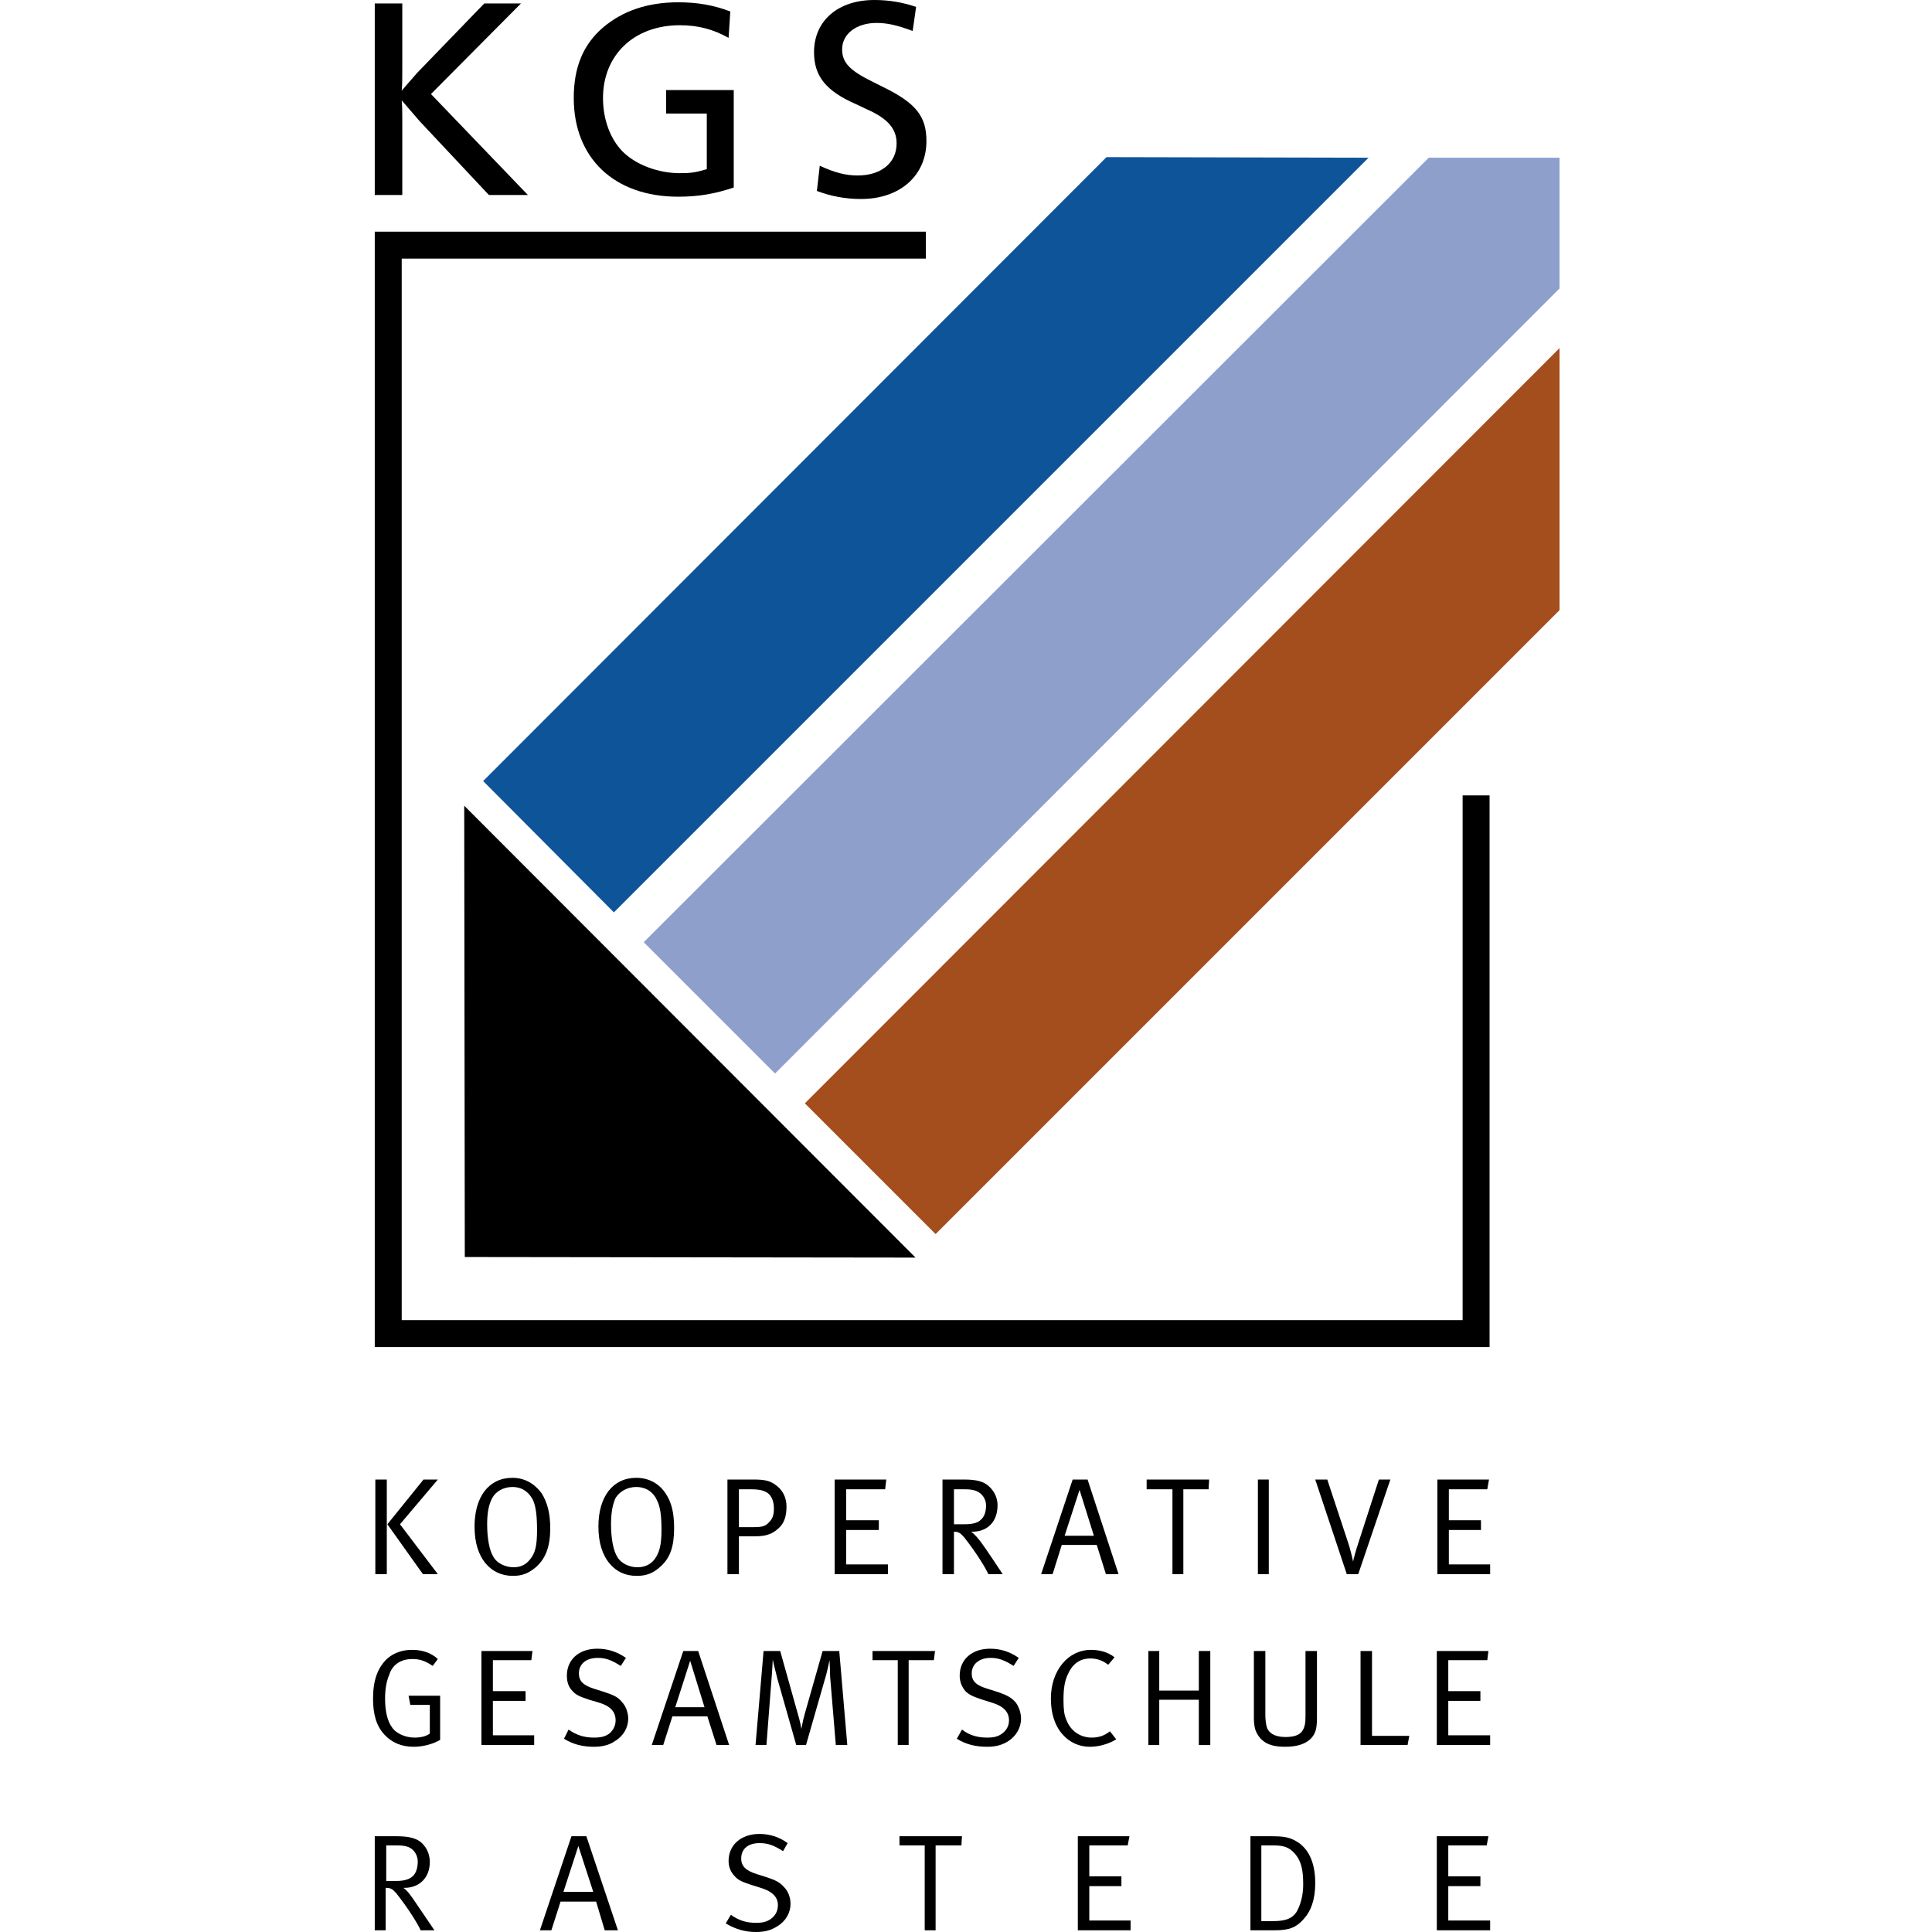
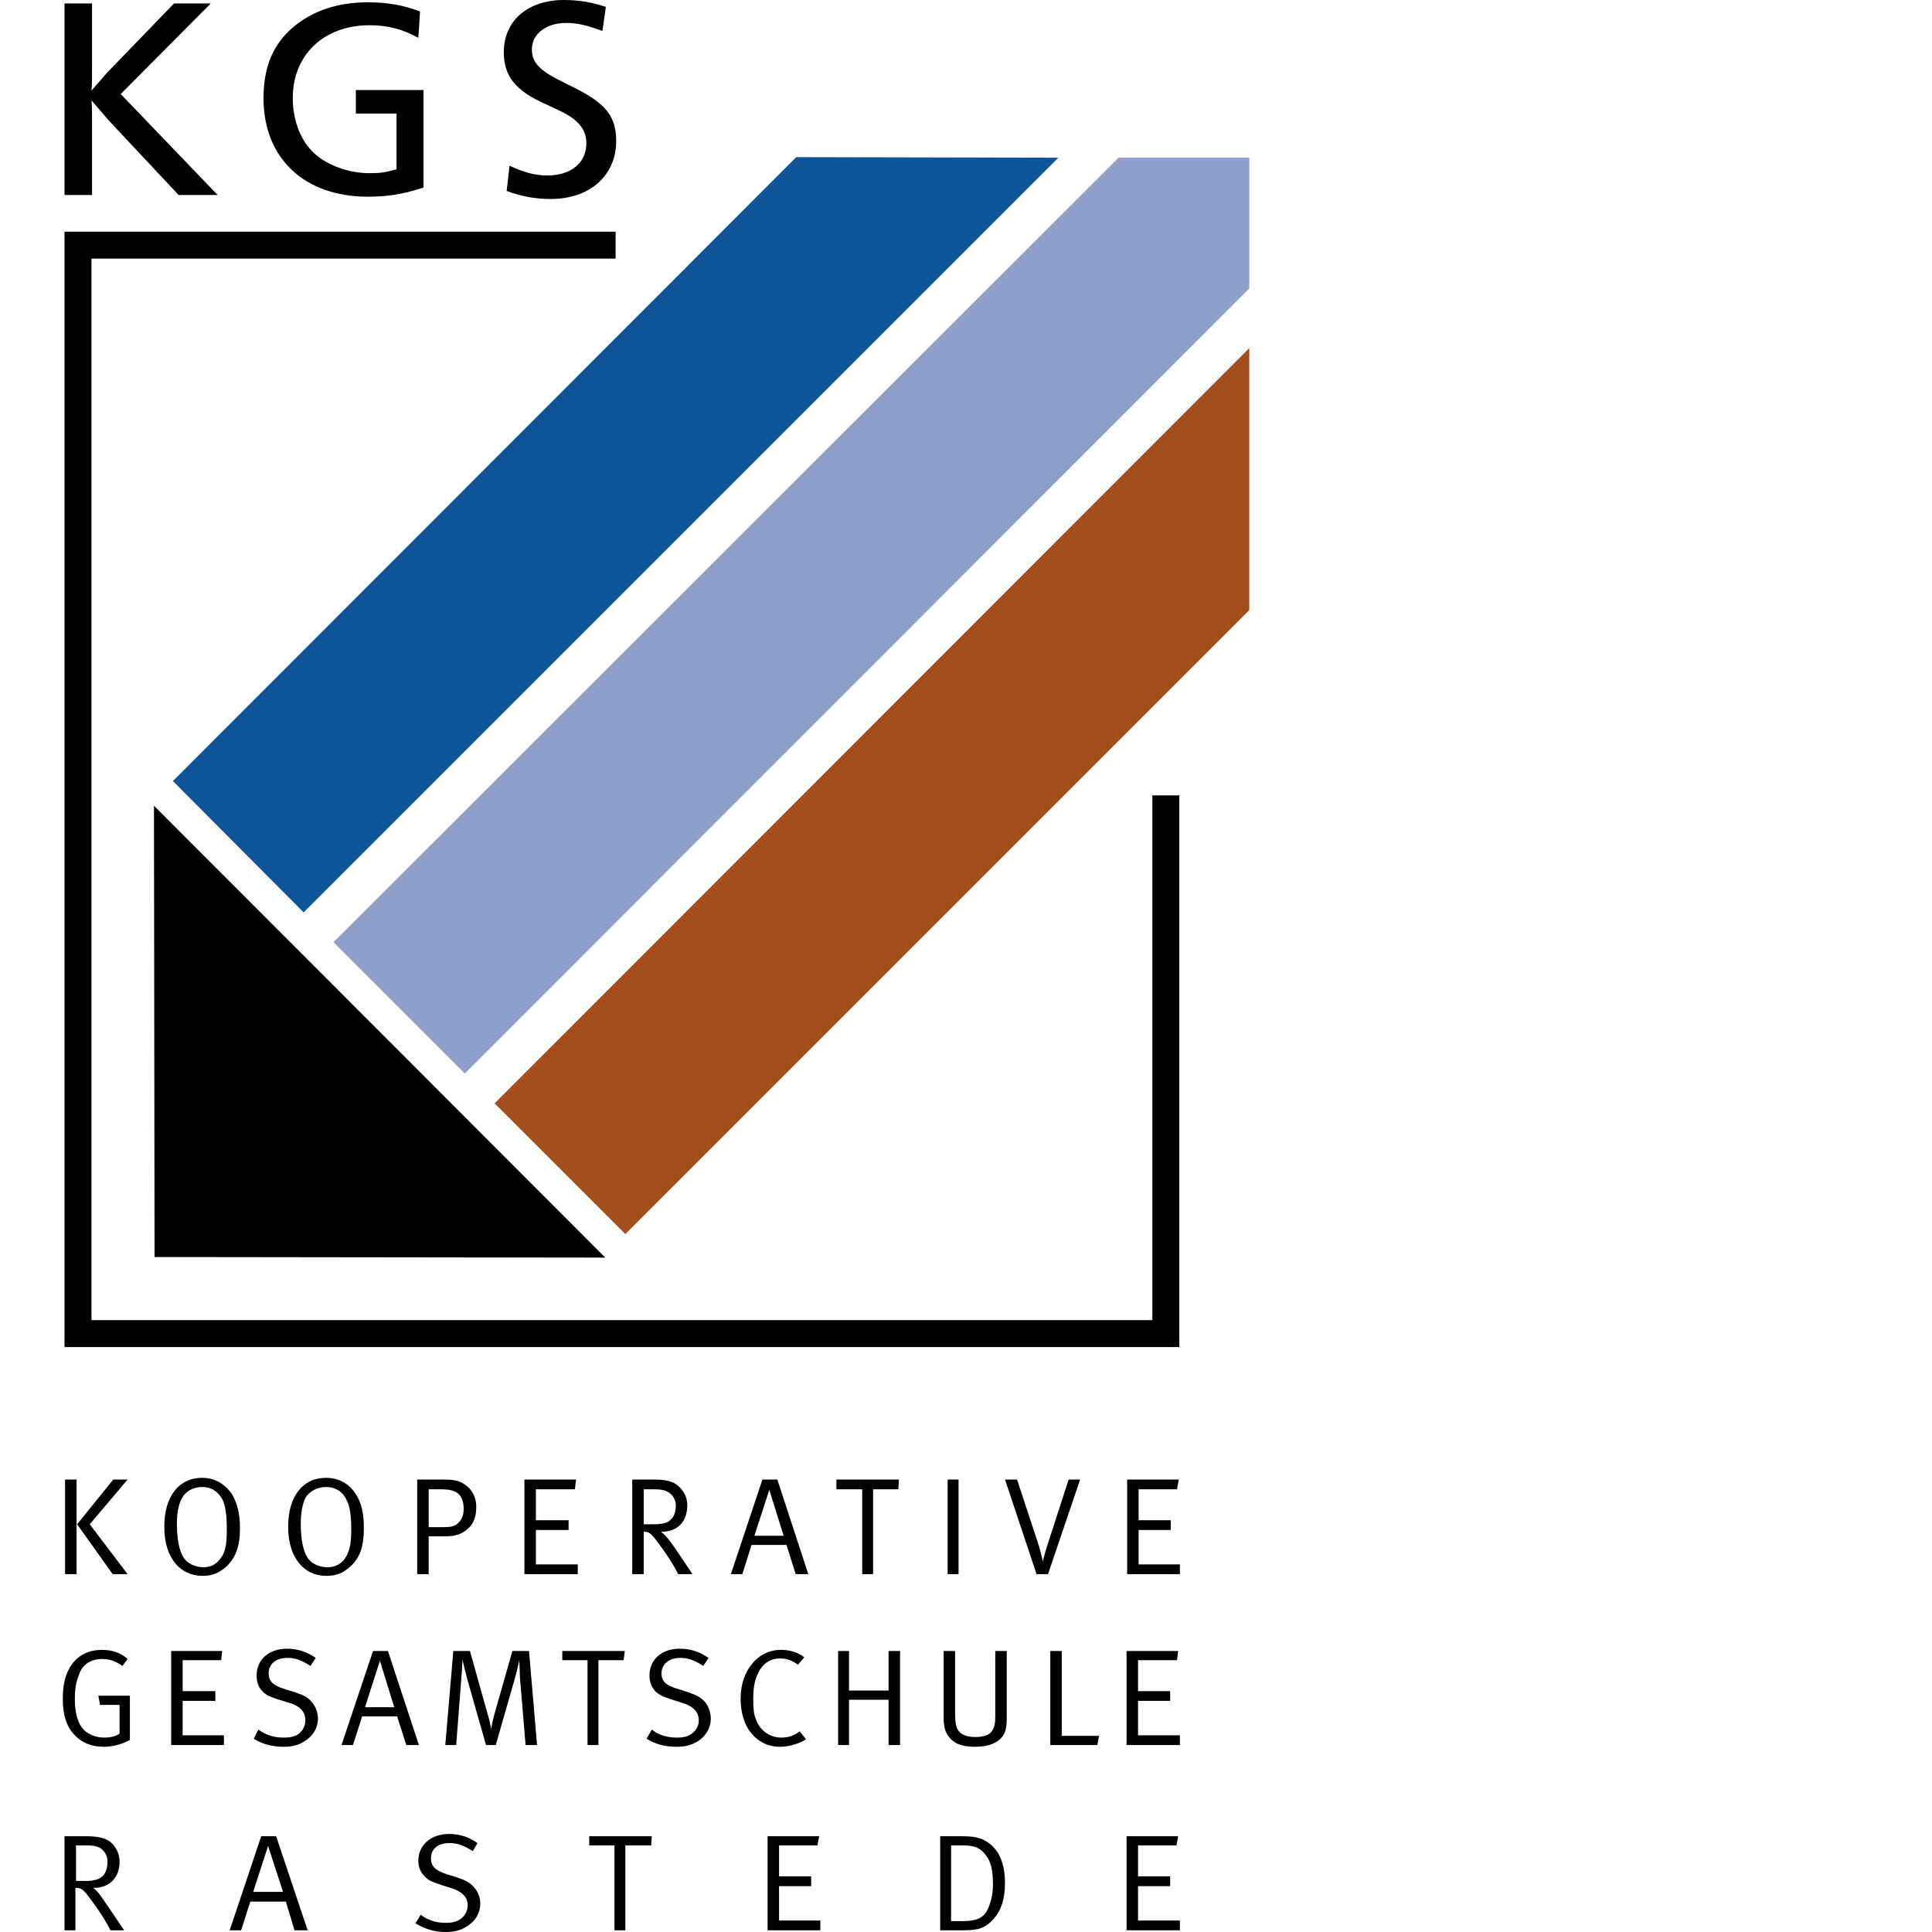
- <svg class="" xml:space="preserve" width="1in" height="1in" style="shape-rendering:geometricPrecision; text-rendering:geometricPrecision; image-rendering:optimizeQuality" viewBox="-1291 0 2070 3369">
+ <svg class="" xml:space="preserve" width="1in" height="1in" style="shape-rendering:geometricPrecision; text-rendering:geometricPrecision; image-rendering:optimizeQuality" viewBox="-750 0 2070 3369">
  <defs>
    <style type="text/css">
            
            .fil3 {
                fill: #0E5499
            }

            .fil0 {
                fill: #000000
            }

            .fil2 {
                fill: #8E9FCC
            }

            .fil1 {
                fill: #A34E1C
            }
            
        </style>
  </defs>
  <g id="Ebene 1">
    </g>
  <g id="Hintergrund">
    </g>
  <g id="Hilfslinien anzeigen">
    </g>
  <g id="Vordergrund">
    <g>
      <path id="38496952" class="fil0" d="M-1287 404l961 0 0 47 -914 0 0 1851 1850 0 0 -915 47 0 0 962 -1944 0 0 -1945 0 0z" />
      <path id="38497040" class="fil1" d="M-309 2152l-228 -228 1316 -1317 0 457 -1088 1088 0 0z" />
      <path id="38497128" class="fil2" d="M-589 1872l-229 -229 1369 -1368 228 0 0 228 -1368 1369 0 0z" />
      <path id="38497216" class="fil3" d="M-870 1591l-228 -229 1087 -1088 457 1 -1316 1316 0 0z" />
      <path id="38497304" class="fil0" d="M-344 2193l-786 -1 -1 -787 787 788 0 0z" />
      <g>
        <g>
          <path id="38497392" class="fil0" d="M-1286 2745l20 0 0 -165 -20 0 0 165 0 0zm21 -87l62 87 26 0 -66 -87 66 -78 -25 0 -63 78 0 0z" />
          <path id="38497480" class="fil0" d="M-1113 2662c0,28 7,50 20,65 11,13 27,21 47,21 17,0 28,-5 41,-16 16,-15 24,-35 24,-67 0,-26 -5,-45 -15,-61 -8,-11 -24,-27 -51,-27 -41,0 -66,33 -66,85l0 0 0 0zm102 -46c5,11 7,28 7,52 0,27 -3,40 -12,51 -7,9 -16,14 -29,14 -14,0 -29,-7 -35,-18 -7,-11 -11,-32 -11,-57 0,-21 3,-35 9,-46 6,-11 19,-19 35,-19 19,0 30,11 36,23l0 0 0 0z" />
          <path id="38497568" class="fil0" d="M-897 2662c0,28 7,50 20,65 11,13 26,21 47,21 17,0 29,-5 41,-16 17,-15 24,-35 24,-67 0,-26 -4,-45 -15,-61 -7,-11 -23,-27 -51,-27 -41,0 -66,33 -66,85l0 0 0 0zm102 -46c6,11 8,28 8,52 0,27 -4,40 -12,51 -7,9 -17,14 -30,14 -14,0 -29,-7 -35,-18 -7,-11 -11,-32 -11,-57 0,-21 3,-35 8,-46 7,-11 20,-19 36,-19 19,0 31,11 36,23l0 0 0 0z" />
          <path id="38497656" class="fil0" d="M-672 2745l20 0 0 -66 28 0 0 0c17,0 29,-3 40,-13 11,-9 15,-22 15,-39 0,-16 -7,-30 -21,-39 -9,-6 -18,-8 -36,-8l0 0 -46 0 0 165 0 0zm40 -148c16,0 25,2 32,8 6,6 9,14 9,26 0,10 -2,17 -8,23 -6,7 -12,9 -26,9l0 0 -27 0 0 -66 20 0 0 0z" />
          <path id="38497744" class="fil0" d="M-485 2745l93 0 0 -17 -73 0 0 -60 57 0 0 -17 -57 0 0 -54 68 0 2 -17 -90 0 0 165 0 0z" />
          <path id="38497832" class="fil0" d="M-297 2745l20 0 0 -74 0 0c8,0 11,2 18,10 22,28 37,53 42,64l0 0 25 0 0 0c0,0 -31,-47 -38,-56 -4,-5 -9,-12 -17,-18l0 0 2 0 0 0c27,0 44,-18 44,-46 0,-17 -9,-28 -16,-34 -8,-7 -19,-11 -42,-11l0 0 -38 0 0 165 0 0zm39 -148c9,0 15,1 20,3 10,4 17,14 17,25 0,11 -3,20 -9,25 -6,6 -15,8 -30,8l0 0 -17 0 0 -61 19 0 0 0z" />
          <path id="38497920" class="fil0" d="M-70 2580l-55 165 20 0 16 -51 61 0 16 51 22 0 -54 -165 -26 0 0 0zm-14 98l26 -80 25 80 -51 0 0 0z" />
          <path id="38498008" class="fil0" d="M59 2597l45 0 0 148 19 0 0 -148 44 0 1 -17 -109 0 0 17 0 0z" />
          <path id="38498096" class="fil0" d="M253 2745l19 0 0 -165 -19 0 0 165 0 0z" />
          <path id="38498184" class="fil0" d="M408 2745l20 0 56 -165 -20 0 -35 108 0 0c-6,18 -9,30 -10,35 -1,-5 -5,-23 -10,-37l0 0 -35 -106 -21 0 55 165 0 0z" />
          <path id="38498272" class="fil0" d="M566 2745l92 0 0 -17 -72 0 0 -60 56 0 0 -17 -56 0 0 -54 67 0 3 -17 -90 0 0 165 0 0z" />
        </g>
        <g>
          <path id="38498448" class="fil0" d="M-1222 2877c-17,0 -31,5 -43,15 -17,16 -25,38 -25,70 0,28 6,48 20,63 13,14 30,21 51,21 17,0 34,-5 46,-12l0 0 0 -77 -55 0 3 16 34 0 0 50 0 0c-7,5 -16,7 -27,7 -15,0 -32,-7 -39,-18 -8,-11 -12,-28 -12,-50 0,-15 2,-29 7,-41 6,-19 21,-28 41,-28 12,0 22,3 35,12l0 0 9 -12 0 0c-12,-11 -27,-16 -45,-16l0 0 0 0z" />
          <path id="38498536" class="fil0" d="M-1101 3043l92 0 0 -17 -72 0 0 -60 57 0 0 -17 -57 0 0 -54 67 0 2 -16 -89 0 0 164 0 0z" />
          <path id="38498624" class="fil0" d="M-899 2875c-32,0 -53,19 -53,47 0,11 3,20 10,27 6,7 14,10 29,15l0 0 17 5 0 0c20,6 29,16 29,31 0,9 -4,17 -11,23 -7,5 -14,7 -27,7 -16,0 -30,-4 -44,-14l0 0 -8 16 0 0c16,10 33,14 52,14 15,0 27,-3 37,-10 15,-9 23,-24 23,-39 0,-10 -4,-22 -11,-29 -6,-8 -14,-12 -29,-17l0 0 -19 -6 0 0c-19,-6 -27,-13 -27,-27 0,-16 12,-27 33,-27 14,0 24,4 40,14l0 0 9 -14 0 0c-16,-11 -32,-16 -50,-16l0 0 0 0z" />
          <path id="38498712" class="fil0" d="M-749 2879l-55 164 20 0 16 -50 61 0 16 50 22 0 -54 -164 -26 0 0 0zm-14 98l26 -81 25 81 -51 0 0 0z" />
          <path id="38498800" class="fil0" d="M-623 3043l19 0 9 -117 0 0c1,-10 2,-32 2,-32 0,0 3,14 8,33l0 0 33 116 17 0 35 -122 0 0c3,-11 6,-26 6,-26 0,0 1,17 1,28l0 0 10 120 20 0 -14 -164 -29 0 -31 109 0 0c-4,14 -6,27 -6,27 0,0 -2,-13 -7,-29l0 0 -30 -107 -29 0 -14 164 0 0z" />
          <path id="38498888" class="fil0" d="M-419 2895l44 0 0 148 19 0 0 -148 44 0 2 -16 -109 0 0 16 0 0z" />
          <path id="38498976" class="fil0" d="M-214 2875c-32,0 -53,19 -53,47 0,11 4,20 10,27 7,7 15,10 30,15l0 0 16 5 0 0c20,6 30,16 30,31 0,9 -4,17 -12,23 -7,5 -14,7 -26,7 -17,0 -31,-4 -44,-14l0 0 -9 16 0 0c16,10 33,14 53,14 15,0 26,-3 37,-10 14,-9 22,-24 22,-39 0,-10 -4,-22 -10,-29 -7,-8 -15,-12 -29,-17l0 0 -19 -6 0 0c-20,-6 -28,-13 -28,-27 0,-16 13,-27 33,-27 14,0 24,4 40,14l0 0 9 -14 0 0c-16,-11 -32,-16 -50,-16l0 0 0 0z" />
          <path id="38499064" class="fil0" d="M-38 2877c-40,0 -70,36 -70,85 0,24 6,46 20,62 13,15 30,22 48,22 16,0 33,-5 46,-13l0 0 -11 -14 0 0c-10,8 -20,11 -32,11 -18,0 -36,-10 -44,-31 -4,-9 -5,-19 -5,-35 0,-19 2,-32 7,-43 8,-19 21,-29 40,-29 12,0 22,4 31,11l0 0 11 -13 0 0c-11,-9 -26,-13 -41,-13l0 0 0 0z" />
          <path id="38499152" class="fil0" d="M62 3043l19 0 0 -79 69 0 0 79 20 0 0 -164 -20 0 0 69 -69 0 0 -69 -19 0 0 164 0 0z" />
          <path id="38499240" class="fil0" d="M246 2997c0,7 1,18 5,25 9,17 24,24 49,24 20,0 33,-4 43,-12 10,-9 13,-18 13,-38l0 0 0 -117 -20 0 0 114 0 0c0,11 -1,19 -6,26 -5,7 -15,10 -29,10 -20,0 -29,-8 -32,-16 -2,-5 -3,-15 -3,-23l0 0 0 -111 -20 0 0 118 0 0z" />
          <path id="38499328" class="fil0" d="M432 3043l82 0 3 -16 -65 0 0 -148 -20 0 0 164 0 0z" />
          <path id="38499416" class="fil0" d="M565 3043l93 0 0 -17 -73 0 0 -60 56 0 0 -17 -56 0 0 -54 68 0 2 -16 -90 0 0 164 0 0z" />
        </g>
        <g>
          <path id="38499592" class="fil0" d="M-1287 3366l19 0 0 -74 0 0c9,0 12,2 19,10 22,28 37,53 42,64l0 0 24 0 0 0c0,0 -31,-46 -38,-56 -3,-4 -8,-12 -16,-18l0 0 2 0 0 0c26,0 44,-18 44,-45 0,-18 -9,-29 -16,-35 -8,-6 -19,-10 -42,-10l0 0 -38 0 0 164 0 0zm39 -148c9,0 15,1 20,3 10,4 16,15 16,25 0,11 -3,20 -8,25 -6,6 -15,9 -30,9l0 0 -17 0 0 -62 19 0 0 0z" />
          <path id="38499680" class="fil0" d="M-944 3202l-55 164 20 0 16 -50 62 0 15 50 23 0 -55 -164 -26 0 0 0zm-14 97l26 -80 26 80 -52 0 0 0z" />
          <path id="38499768" class="fil0" d="M-616 3198c-32,0 -54,19 -54,47 0,11 4,20 11,27 6,7 14,10 29,15l0 0 16 5 0 0c20,6 30,16 30,30 0,10 -4,18 -12,24 -7,5 -14,7 -26,7 -17,0 -30,-4 -44,-14l0 0 -9 15 0 0c17,10 33,15 53,15 15,0 26,-3 37,-10 15,-9 23,-24 23,-39 0,-11 -4,-22 -11,-29 -7,-8 -14,-12 -29,-17l0 0 -19 -6 0 0c-19,-6 -27,-14 -27,-27 0,-17 12,-27 32,-27 15,0 25,4 41,14l0 0 8 -14 0 0c-15,-11 -32,-16 -49,-16l0 0 0 0z" />
          <path id="38499856" class="fil0" d="M-372 3218l44 0 0 148 19 0 0 -148 45 0 1 -16 -109 0 0 16 0 0z" />
          <path id="38499944" class="fil0" d="M-61 3366l92 0 0 -17 -72 0 0 -60 56 0 0 -17 -56 0 0 -54 67 0 3 -16 -90 0 0 164 0 0z" />
          <path id="38500032" class="fil0" d="M240 3366l43 0 0 0c23,0 37,-4 51,-21 11,-12 19,-32 19,-61 0,-32 -9,-56 -28,-70 -16,-11 -27,-12 -52,-12l0 0 -33 0 0 164 0 0zm39 -148c17,0 28,2 39,15 11,13 14,29 14,53 0,18 -4,34 -11,47 -9,15 -25,17 -42,17l0 0 -20 0 0 -132 20 0 0 0z" />
          <path id="38500120" class="fil0" d="M565 3366l93 0 0 -17 -73 0 0 -60 56 0 0 -17 -56 0 0 -54 67 0 3 -16 -90 0 0 164 0 0z" />
        </g>
      </g>
      <g>
        <path id="38500384" class="fil0" d="M-1239 6l-48 0 0 334 48 0 0 -131 0 0c0,-14 0,-21 -1,-34 13,15 24,28 31,36l0 0 121 129 68 0 -169 -176 157 -158 -64 0 -117 121 0 0c-8,9 -13,15 -27,31 1,-12 1,-17 1,-40l0 0 0 -112 0 0z" />
        <path id="38500472" class="fil0" d="M-667 20c-29,-11 -57,-16 -91,-16 -53,0 -97,15 -131,44 -35,30 -51,70 -51,123 0,105 71,172 182,172 36,0 64,-5 97,-16l0 0 0 -170 -118 0 0 41 71 0 0 97 0 0c-20,6 -29,7 -47,7 -38,0 -78,-15 -101,-39 -21,-22 -33,-56 -33,-92 0,-75 54,-127 134,-127 32,0 58,7 85,22l0 0 3 -46 0 0z" />
        <path id="38500560" class="fil0" d="M-343 12c-24,-8 -47,-12 -73,-12 -63,0 -105,36 -105,91 0,42 21,68 74,91l0 0 19 9 0 0c36,16 51,34 51,59 0,34 -27,56 -68,56 -21,0 -40,-5 -66,-17l0 0 -5 44 0 0c24,9 49,14 77,14 68,0 114,-41 114,-101 0,-43 -18,-66 -75,-94l0 0 -18 -9 0 0c-41,-20 -54,-34 -54,-57 0,-27 25,-46 60,-46 19,0 36,4 63,14l0 0 6 -42 0 0z" />
      </g>
    </g>
  </g>
</svg>
